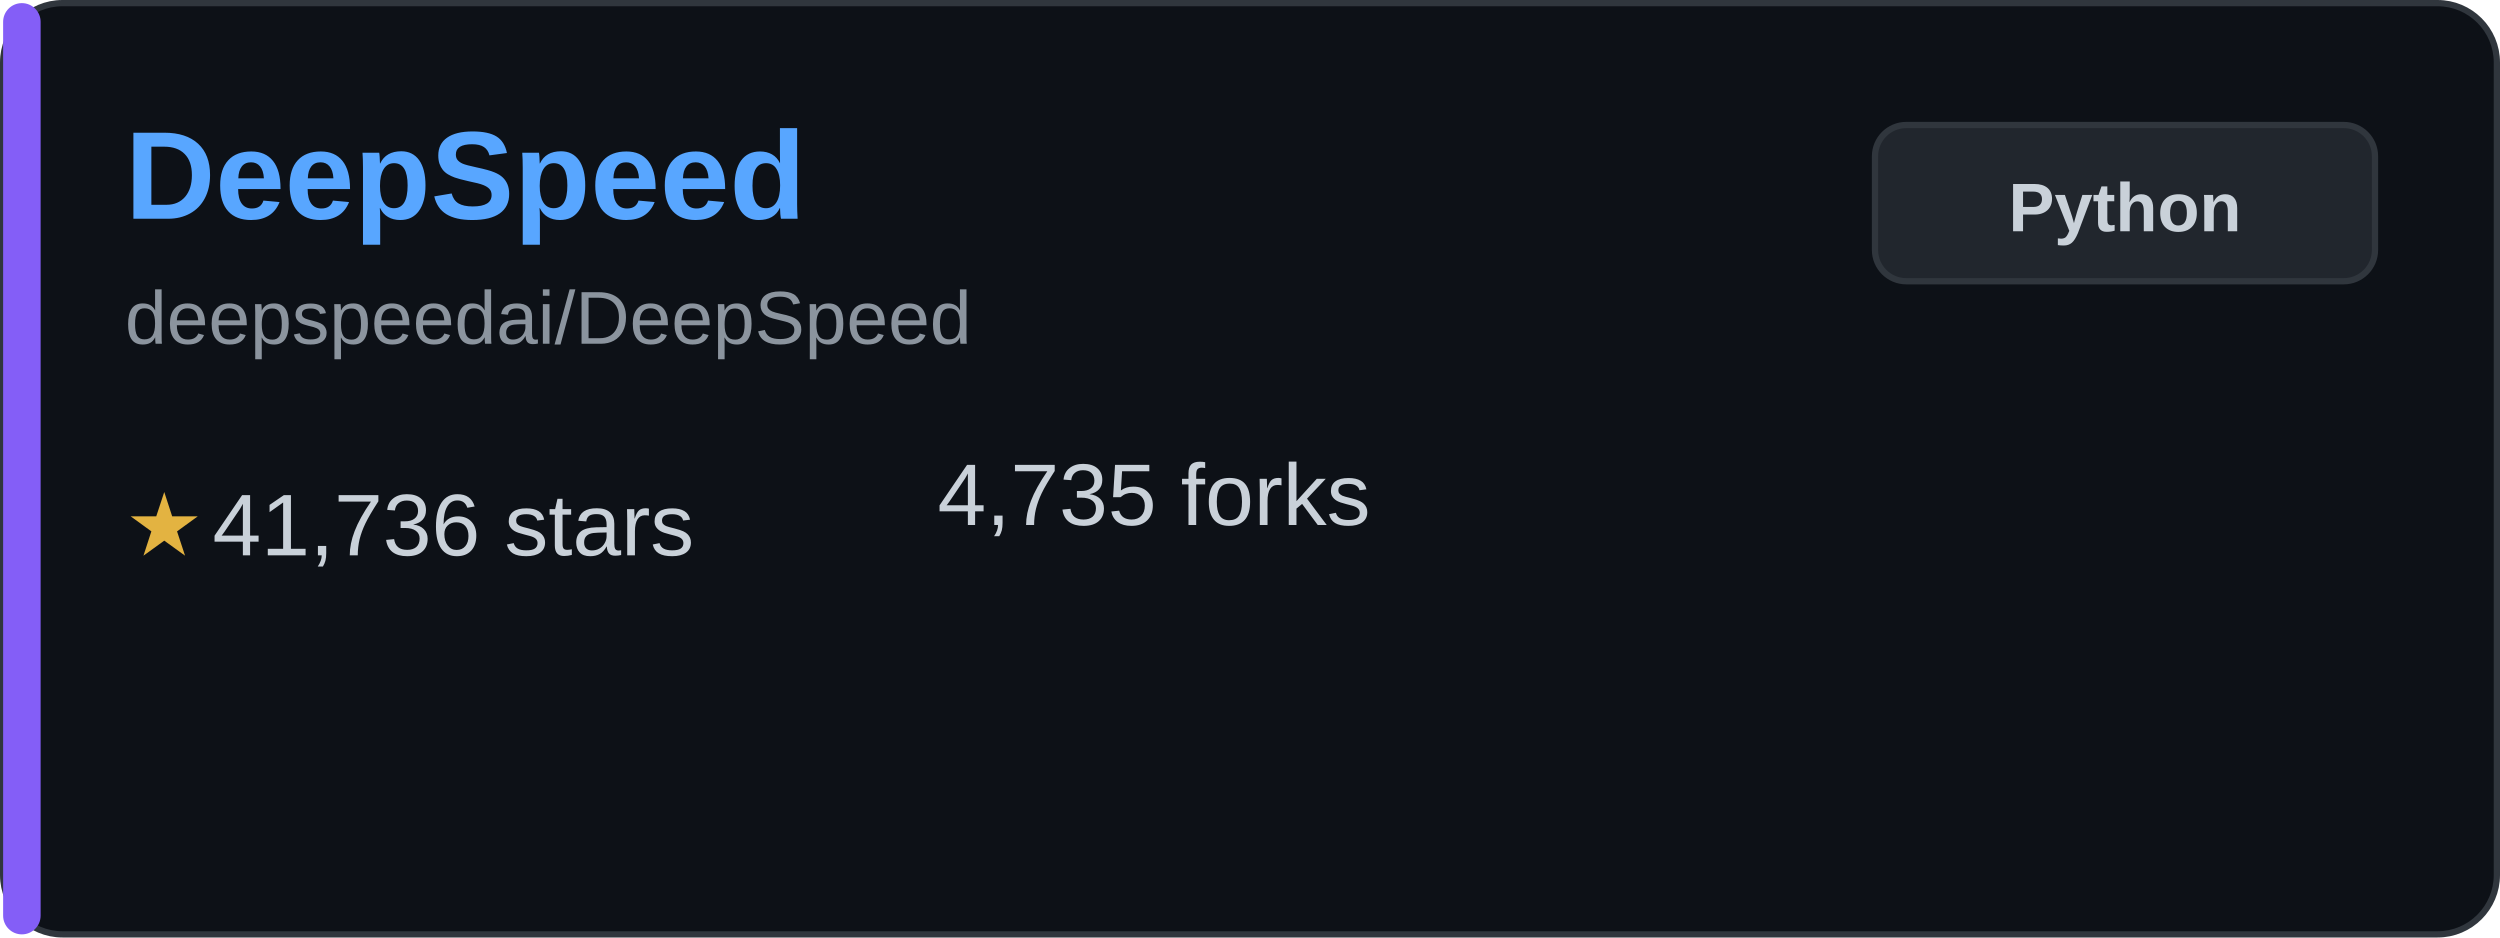
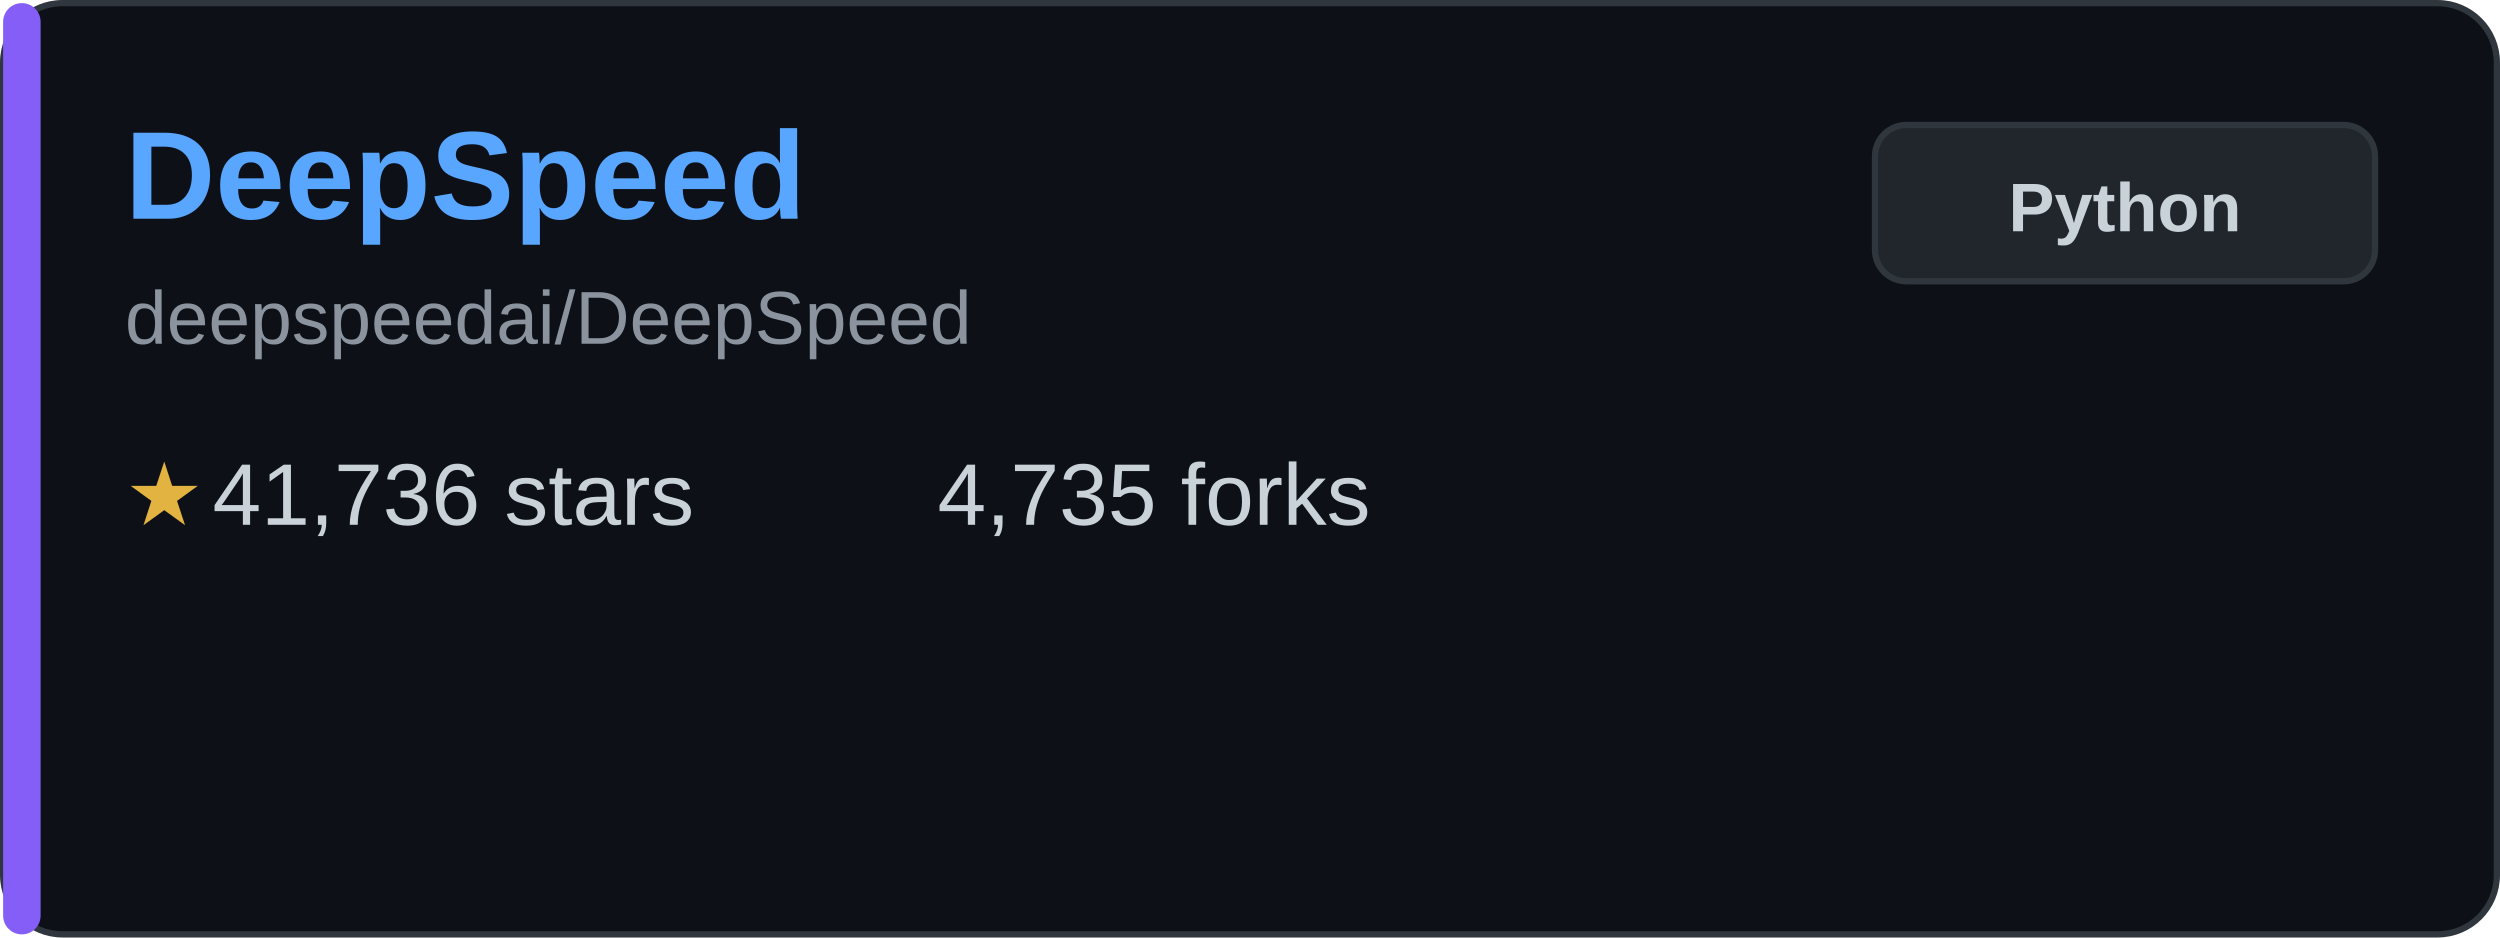
<svg xmlns="http://www.w3.org/2000/svg" width="400" height="150" viewBox="0 0 400 150" fill="none">
  <rect x="0.5" y="0.5" width="399" height="149" rx="9.5" fill="#0d1117" stroke="#30363d" />
  <rect x="0.5" y="0.5" width="6" height="149" rx="3" fill="#845ef7" />
  <text x="20" y="35" font-family="Arial, sans-serif" font-size="20" font-weight="bold" fill="#58a6ff">DeepSpeed</text>
  <text x="20" y="55" font-family="Arial, sans-serif" font-size="12" fill="#8b949e">deepspeedai/DeepSpeed</text>
  <g transform="translate(20, 80)">
-     <text x="0" y="4" font-family="Arial, sans-serif" font-size="14" fill="#e3b341" dominant-baseline="central">★</text>
-     <text x="14" y="4" font-family="Arial, sans-serif" font-size="14" fill="#c9d1d9" dominant-baseline="central">41,736 stars</text>
+     <text x="0" y="0" font-family="Arial, sans-serif" font-size="14" fill="#e3b341" dominant-baseline="middle">★</text>
+     <text x="14" y="0" font-family="Arial, sans-serif" font-size="14" fill="#c9d1d9" dominant-baseline="middle">41,736 stars</text>
  </g>
  <g transform="translate(150, 80)">
-     <text x="0" y="4" font-family="Arial, sans-serif" font-size="14" fill="#c9d1d9">4,735 forks</text>
+     <text x="0" y="0" font-family="Arial, sans-serif" font-size="14" fill="#c9d1d9" dominant-baseline="middle">4,735 forks</text>
  </g>
  <rect x="300" y="20" width="80" height="25" rx="5" fill="#21262d" stroke="#30363d" />
  <text x="340" y="37" font-family="Arial, sans-serif" font-size="11" font-weight="bold" fill="#c9d1d9" text-anchor="middle">Python</text>
</svg>
